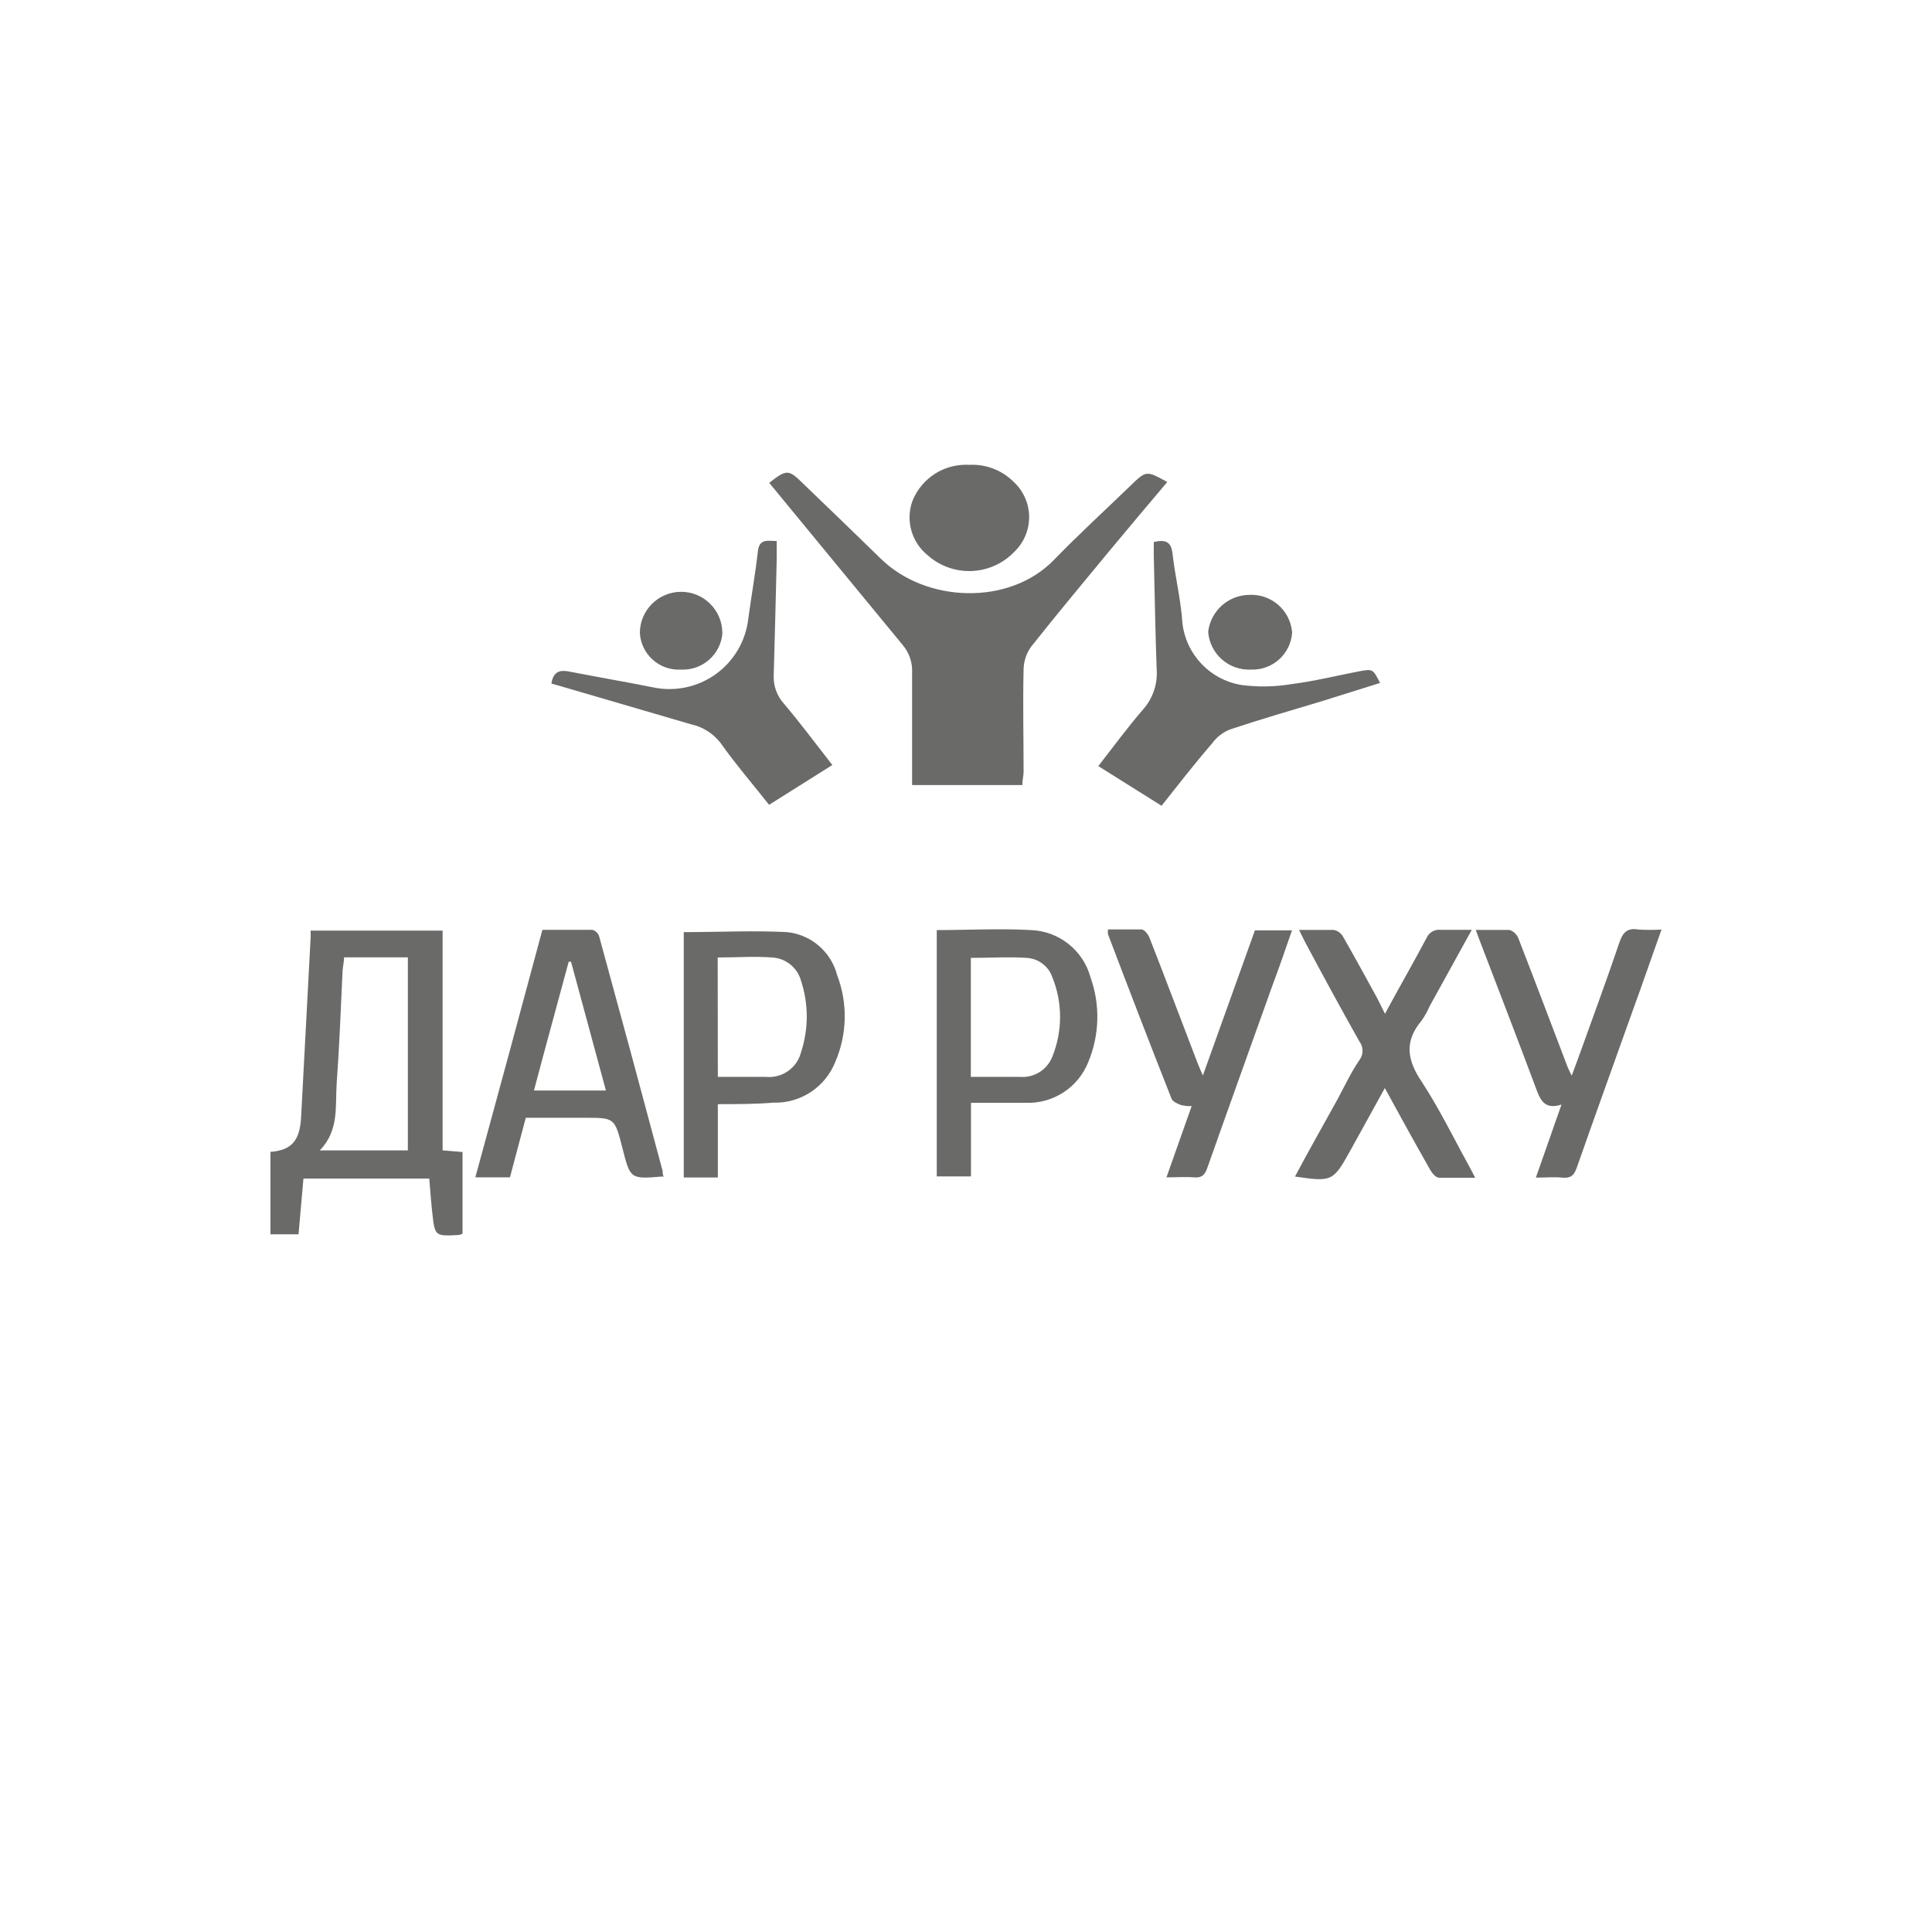
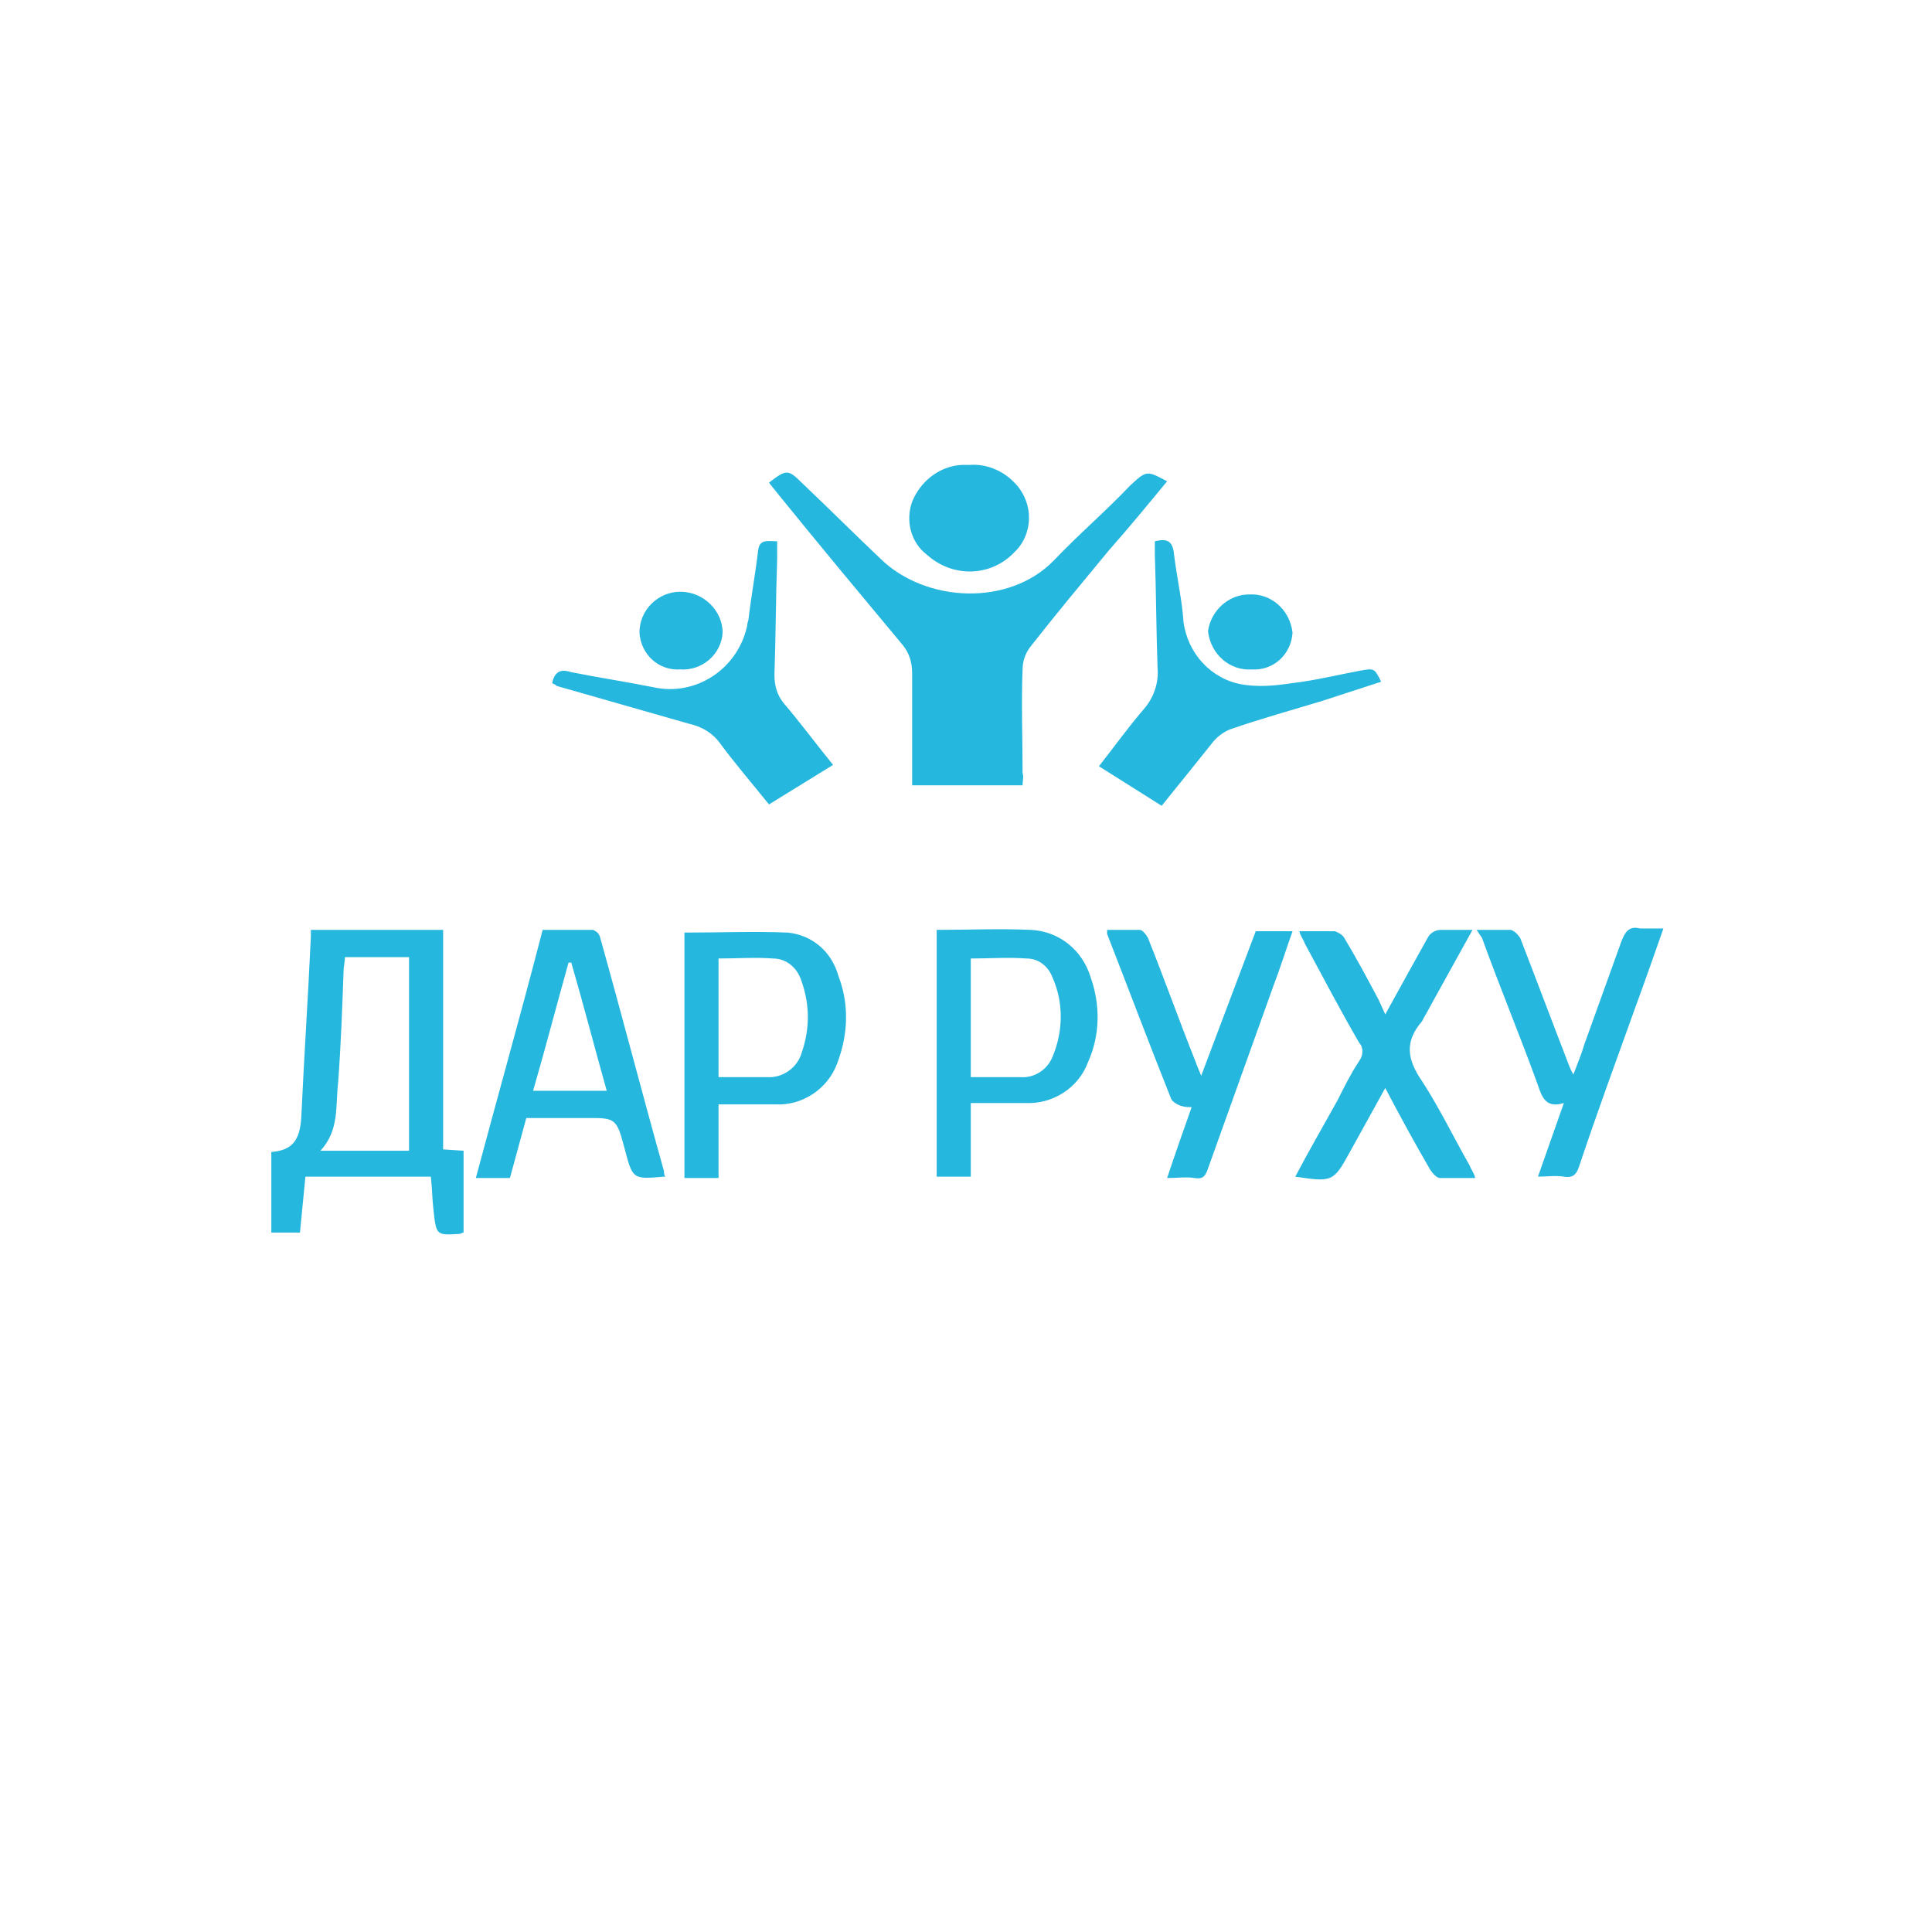
- <svg xmlns="http://www.w3.org/2000/svg" id="Layer_1" data-name="Layer 1" viewBox="0 0 141.73 141.73">
-   <path d="M19.84,84.5c1.56-.12,2.16-.83,2.25-2.56q.35-6.6.7-13.21c0-.14,0-.28,0-.46h9.68V84.39l1.46.12v6a1.29,1.29,0,0,1-.29.09c-1.74.09-1.74.09-1.93-1.65-.09-.81-.15-1.63-.22-2.49H22.26l-.36,4.09H19.84Zm3.62-.11h6.46V70.23H25.24c0,.34-.09.65-.11,1C25,74,24.9,76.71,24.7,79.46,24.58,81.13,24.9,82.91,23.46,84.39Z" style="fill:#6a6a69" />
-   <path d="M38.57,82l-1.16,4.37H34.87c1.64-6,3.27-12,4.92-18.16,1.22,0,2.44,0,3.66,0a.73.73,0,0,1,.5.47q2.36,8.6,4.66,17.22c0,.14,0,.28.08.41a.54.54,0,0,1-.12,0c-2.33.19-2.33.19-2.91-2.09S45.08,82,42.75,82Zm5.88-2c-.87-3.22-1.72-6.33-2.56-9.45l-.17,0C40.87,73.72,40,76.85,39.17,80Z" style="fill:#6a6a69" />
-   <path d="M101.6,74.37c1.08-2,2.09-3.75,3.05-5.56a1,1,0,0,1,1-.6c.72,0,1.44,0,2.32,0l-3.09,5.6a5.88,5.88,0,0,1-.6,1.07c-1.25,1.49-1.08,2.85,0,4.45,1.31,2,2.34,4.13,3.49,6.21.14.25.26.51.45.86-1,0-1.81,0-2.64,0-.24,0-.52-.33-.66-.58-1.1-1.93-2.18-3.89-3.33-6L99,84.51c-1.2,2.15-1.31,2.2-4,1.8,1-1.89,2.07-3.76,3.1-5.63.54-1,1-2,1.63-2.92a1.12,1.12,0,0,0,0-1.35c-1.37-2.43-2.7-4.88-4-7.32-.13-.25-.25-.51-.43-.87.93,0,1.74,0,2.55,0a1,1,0,0,1,.69.52c.86,1.5,1.68,3,2.52,4.54Z" style="fill:#6a6a69" />
-   <path d="M52.66,81v5.38h-2.5v-18c2.56,0,5.08-.13,7.58,0a4.24,4.24,0,0,1,3.67,3.15,8.44,8.44,0,0,1-.13,6.36,4.73,4.73,0,0,1-4.55,3C55.41,81,54.09,81,52.66,81Zm0-2h3.53a2.42,2.42,0,0,0,2.58-1.83,8.4,8.4,0,0,0,0-5.2,2.34,2.34,0,0,0-2.12-1.73c-1.3-.1-2.62,0-4,0Z" style="fill:#6a6a69" />
-   <path d="M68.72,68.23c2.34,0,4.64-.13,6.91,0A4.71,4.71,0,0,1,80,71.7a8.61,8.61,0,0,1-.16,6.2,4.74,4.74,0,0,1-4.61,3c-1.32,0-2.63,0-4,0v5.4H68.72ZM71.22,79h3.62a2.34,2.34,0,0,0,2.36-1.49,7.76,7.76,0,0,0,0-5.82,2.12,2.12,0,0,0-1.86-1.42c-1.36-.09-2.72,0-4.12,0Z" style="fill:#6a6a69" />
-   <path d="M92.06,68.25h2.72c-.48,1.39-.94,2.72-1.42,4-1.6,4.48-3.21,8.94-4.79,13.42-.19.55-.43.75-1,.7s-1.23,0-2,0c.63-1.77,1.22-3.46,1.85-5.23a2.7,2.7,0,0,1-.8-.08c-.26-.1-.6-.25-.68-.47-1.58-4-3.12-8-4.66-12.06a1.65,1.65,0,0,1,0-.35c.83,0,1.65,0,2.45,0,.22,0,.49.36.59.6,1.18,3,2.33,6.08,3.5,9.12.1.27.22.53.42,1Z" style="fill:#6a6a69" />
-   <path d="M108.26,68.22c.9,0,1.7,0,2.48,0a1.07,1.07,0,0,1,.65.62c1.22,3.14,2.41,6.29,3.61,9.44.06.16.14.3.3.63.31-.84.56-1.51.8-2.18.9-2.51,1.82-5,2.68-7.54.25-.75.56-1.15,1.41-1a13.56,13.56,0,0,0,1.7,0c-.72,2-1.4,4-2.09,5.88-1.38,3.86-2.77,7.72-4.13,11.59-.2.58-.46.79-1.06.73s-1.22,0-1.94,0l1.88-5.36c-1.29.41-1.57-.38-1.9-1.27-1.35-3.62-2.75-7.23-4.13-10.84Z" style="fill:#6a6a69" />
-   <path d="M75,57.59H66.91v-3c0-1.73,0-3.47,0-5.2a2.94,2.94,0,0,0-.71-2.1q-4.48-5.43-8.95-10.87l-.82-1c1.28-1,1.42-1,2.49.06,1.9,1.83,3.81,3.66,5.7,5.51,3.31,3.24,9.4,3.46,12.68.1,1.82-1.88,3.75-3.64,5.63-5.46,1.16-1.12,1.16-1.12,2.7-.27-1.43,1.7-2.85,3.37-4.25,5.06-1.92,2.33-3.86,4.65-5.72,7a2.92,2.92,0,0,0-.57,1.67c-.06,2.52,0,5.05,0,7.58C75.07,57,75,57.23,75,57.59Z" style="fill:#6a6a69" />
-   <path d="M40.45,50.14c.16-1,.75-1,1.44-.85,2,.39,4,.73,6,1.13a5.82,5.82,0,0,0,7-5c.22-1.66.52-3.3.71-5,.11-.92.72-.74,1.38-.73,0,.44,0,.87,0,1.3q-.1,4.27-.22,8.54a2.89,2.89,0,0,0,.74,2.08c1.21,1.43,2.33,2.94,3.56,4.51l-4.64,2.92c-1.23-1.55-2.47-3-3.57-4.55a3.75,3.75,0,0,0-2.17-1.36l-9.75-2.85A5.16,5.16,0,0,1,40.45,50.14Z" style="fill:#6a6a69" />
-   <path d="M85.21,59.11,80.57,56.2c1.11-1.42,2.14-2.83,3.28-4.15a4,4,0,0,0,1-3c-.1-2.76-.14-5.52-.21-8.29v-1c.81-.18,1.28-.08,1.38.88.19,1.69.61,3.36.72,5.05a5.2,5.2,0,0,0,4.33,4.56,12.41,12.41,0,0,0,3.65-.06c1.65-.21,3.28-.61,4.92-.93,1.07-.2,1.07-.2,1.6.84L97,51.43c-2.27.68-4.54,1.34-6.79,2.09a3,3,0,0,0-1.28,1C87.65,56,86.48,57.51,85.21,59.11Z" style="fill:#6a6a69" />
-   <path d="M71.13,34.1a4.27,4.27,0,0,1,3.2,1.22,3.52,3.52,0,0,1,.07,5.17,4.58,4.58,0,0,1-6.36.23,3.56,3.56,0,0,1-1.13-3.9,4.21,4.21,0,0,1,3.6-2.71A4.26,4.26,0,0,1,71.13,34.1Z" style="fill:#6a6a69" />
-   <path d="M91.78,49.12a3,3,0,0,1-3.15-2.77,3.07,3.07,0,0,1,3-2.71,3,3,0,0,1,3.16,2.76A2.91,2.91,0,0,1,91.78,49.12Z" style="fill:#6a6a69" />
-   <path d="M53,46.4a2.91,2.91,0,0,1-3.06,2.72,2.85,2.85,0,0,1-3-2.68,3,3,0,0,1,6.05,0Z" style="fill:#6a6a69" />
+ <svg xmlns="http://www.w3.org/2000/svg" version="1.1" id="Layer_1" x="0px" y="0px" viewBox="0 0 141.7 141.7" style="enable-background:new 0 0 141.7 141.7;" xml:space="preserve">
+   <style type="text/css">
+ 	.st0{fill:#25B7DE;}
+ </style>
+   <path class="st0" d="M19.8,84.5c1.6-0.1,2.2-0.8,2.3-2.6c0.2-4.4,0.5-8.8,0.7-13.2c0-0.1,0-0.3,0-0.5h9.7v16.1l1.5,0.1v6  c-0.1,0-0.2,0.1-0.3,0.1c-1.7,0.1-1.7,0.1-1.9-1.7c-0.1-0.8-0.1-1.6-0.2-2.5h-9.2l-0.4,4.1h-2.1V84.5z M23.5,84.4h6.5V70.2h-4.7  c0,0.3-0.1,0.7-0.1,1c-0.1,2.8-0.2,5.5-0.4,8.2C24.6,81.1,24.9,82.9,23.5,84.4z" />
+   <path class="st0" d="M38.6,82l-1.2,4.4h-2.5c1.6-6,3.3-12,4.9-18.2c1.2,0,2.4,0,3.7,0c0.2,0.1,0.4,0.2,0.5,0.5  c1.6,5.7,3.1,11.5,4.7,17.2c0,0.1,0,0.3,0.1,0.4c0,0-0.1,0-0.1,0c-2.3,0.2-2.3,0.2-2.9-2.1S45.1,82,42.8,82H38.6z M44.5,80  c-0.9-3.2-1.7-6.3-2.6-9.4h-0.2c-0.9,3.2-1.7,6.3-2.6,9.4H44.5z" />
+   <path class="st0" d="M101.6,74.4c1.1-2,2.1-3.8,3.1-5.6c0.2-0.4,0.6-0.6,1-0.6c0.7,0,1.4,0,2.3,0l-3.1,5.6c-0.2,0.4-0.4,0.7-0.6,1.1  c-1.3,1.5-1.1,2.8,0,4.4c1.3,2,2.3,4.1,3.5,6.2c0.1,0.3,0.3,0.5,0.4,0.9c-1,0-1.8,0-2.6,0c-0.2,0-0.5-0.3-0.7-0.6  c-1.1-1.9-2.2-3.9-3.3-6L99,84.5c-1.2,2.2-1.3,2.2-4,1.8c1-1.9,2.1-3.8,3.1-5.6c0.5-1,1-2,1.6-2.9c0.3-0.4,0.3-1,0-1.3  c-1.4-2.4-2.7-4.9-4-7.3c-0.1-0.3-0.3-0.5-0.4-0.9c0.9,0,1.7,0,2.6,0c0.3,0.1,0.6,0.3,0.7,0.5c0.9,1.5,1.7,3,2.5,4.5L101.6,74.4z" />
+   <path class="st0" d="M52.7,81v5.4h-2.5v-18c2.6,0,5.1-0.1,7.6,0c1.8,0.2,3.2,1.4,3.7,3.2c0.8,2.1,0.7,4.3-0.1,6.4  c-0.7,1.9-2.6,3.1-4.5,3C55.4,81,54.1,81,52.7,81z M52.7,79h3.5c1.2,0.1,2.3-0.7,2.6-1.8c0.6-1.7,0.6-3.5,0-5.2  c-0.3-1-1.1-1.7-2.1-1.7c-1.3-0.1-2.6,0-4,0L52.7,79z" />
+   <path class="st0" d="M68.7,68.2c2.3,0,4.6-0.1,6.9,0c2.1,0.1,3.8,1.5,4.4,3.5c0.7,2,0.7,4.2-0.2,6.2c-0.7,1.9-2.6,3.1-4.6,3  c-1.3,0-2.6,0-4,0v5.4h-2.5V68.2z M71.2,79h3.6c1,0.1,2-0.5,2.4-1.5c0.8-1.9,0.8-4,0-5.8c-0.3-0.8-1-1.4-1.9-1.4  c-1.4-0.1-2.7,0-4.1,0V79z" />
+   <path class="st0" d="M92.1,68.3h2.7c-0.5,1.4-0.9,2.7-1.4,4c-1.6,4.5-3.2,8.9-4.8,13.4c-0.2,0.6-0.4,0.8-1,0.7s-1.2,0-2,0  c0.6-1.8,1.2-3.5,1.8-5.2c-0.3,0-0.5,0-0.8-0.1c-0.3-0.1-0.6-0.3-0.7-0.5c-1.6-4-3.1-8-4.7-12.1c0-0.1,0-0.2,0-0.3  c0.8,0,1.7,0,2.4,0c0.2,0,0.5,0.4,0.6,0.6c1.2,3,2.3,6.1,3.5,9.1c0.1,0.3,0.2,0.5,0.4,1L92.1,68.3z" />
+   <path class="st0" d="M108.3,68.2c0.9,0,1.7,0,2.5,0c0.3,0.1,0.5,0.3,0.7,0.6c1.2,3.1,2.4,6.3,3.6,9.4c0.1,0.2,0.1,0.3,0.3,0.6  c0.3-0.8,0.6-1.5,0.8-2.2c0.9-2.5,1.8-5,2.7-7.5c0.3-0.8,0.6-1.2,1.4-1c0.6,0,1.1,0,1.7,0c-0.7,2-1.4,4-2.1,5.9  c-1.4,3.9-2.8,7.7-4.1,11.6c-0.2,0.6-0.5,0.8-1.1,0.7s-1.2,0-1.9,0l1.9-5.4c-1.3,0.4-1.6-0.4-1.9-1.3c-1.3-3.6-2.8-7.2-4.1-10.8  L108.3,68.2z" />
+   <path class="st0" d="M75,57.6h-8.1v-3c0-1.7,0-3.5,0-5.2c0-0.8-0.2-1.5-0.7-2.1c-3-3.6-6-7.2-9-10.9l-0.8-1c1.3-1,1.4-1,2.5,0.1  c1.9,1.8,3.8,3.7,5.7,5.5c3.3,3.2,9.4,3.5,12.7,0.1c1.8-1.9,3.8-3.6,5.6-5.5c1.2-1.1,1.2-1.1,2.7-0.3c-1.4,1.7-2.8,3.4-4.3,5.1  c-1.9,2.3-3.9,4.7-5.7,7c-0.4,0.5-0.6,1.1-0.6,1.7c-0.1,2.5,0,5,0,7.6C75.1,57,75,57.2,75,57.6z" />
+   <path class="st0" d="M40.5,50.1c0.2-1,0.8-1,1.4-0.8c2,0.4,4,0.7,6,1.1c3.1,0.7,6.2-1.3,6.9-4.5c0-0.2,0.1-0.4,0.1-0.5  c0.2-1.7,0.5-3.3,0.7-5c0.1-0.9,0.7-0.7,1.4-0.7c0,0.4,0,0.9,0,1.3c-0.1,2.8-0.1,5.7-0.2,8.5c0,0.8,0.2,1.5,0.7,2.1  c1.2,1.4,2.3,2.9,3.6,4.5L56.4,59c-1.2-1.5-2.5-3-3.6-4.5c-0.5-0.7-1.3-1.2-2.2-1.4l-9.8-2.8C40.8,50.2,40.6,50.2,40.5,50.1z" />
+   <path class="st0" d="M85.2,59.1l-4.6-2.9c1.1-1.4,2.1-2.8,3.3-4.2c0.7-0.8,1.1-1.9,1-3c-0.1-2.8-0.1-5.5-0.2-8.3v-1  c0.8-0.2,1.3-0.1,1.4,0.9c0.2,1.7,0.6,3.4,0.7,5c0.3,2.3,2,4.2,4.3,4.6c1.2,0.2,2.4,0.1,3.7-0.1c1.7-0.2,3.3-0.6,4.9-0.9  c1.1-0.2,1.1-0.2,1.6,0.8L97,51.4c-2.3,0.7-4.5,1.3-6.8,2.1c-0.5,0.2-1,0.6-1.3,1C87.7,56,86.5,57.5,85.2,59.1z" />
+   <path class="st0" d="M71.1,34.1c1.2-0.1,2.4,0.4,3.2,1.2c1.4,1.3,1.6,3.5,0.3,5c-0.1,0.1-0.1,0.1-0.2,0.2c-1.7,1.8-4.5,1.9-6.4,0.2  c-1.2-0.9-1.6-2.5-1.1-3.9c0.6-1.5,2-2.6,3.6-2.7C70.7,34.1,70.9,34.1,71.1,34.1z" />
+   <path class="st0" d="M91.8,49.1c-1.6,0.1-3-1.1-3.2-2.8c0.2-1.5,1.5-2.7,3-2.7c1.6-0.1,3,1.1,3.2,2.8C94.7,48,93.4,49.2,91.8,49.1z" />
+   <path class="st0" d="M53,46.4c-0.1,1.6-1.5,2.8-3.1,2.7c-1.6,0.1-2.9-1.1-3-2.7c0-1.7,1.4-3,3-3C51.6,43.4,53,44.8,53,46.4L53,46.4z  " />
</svg>
